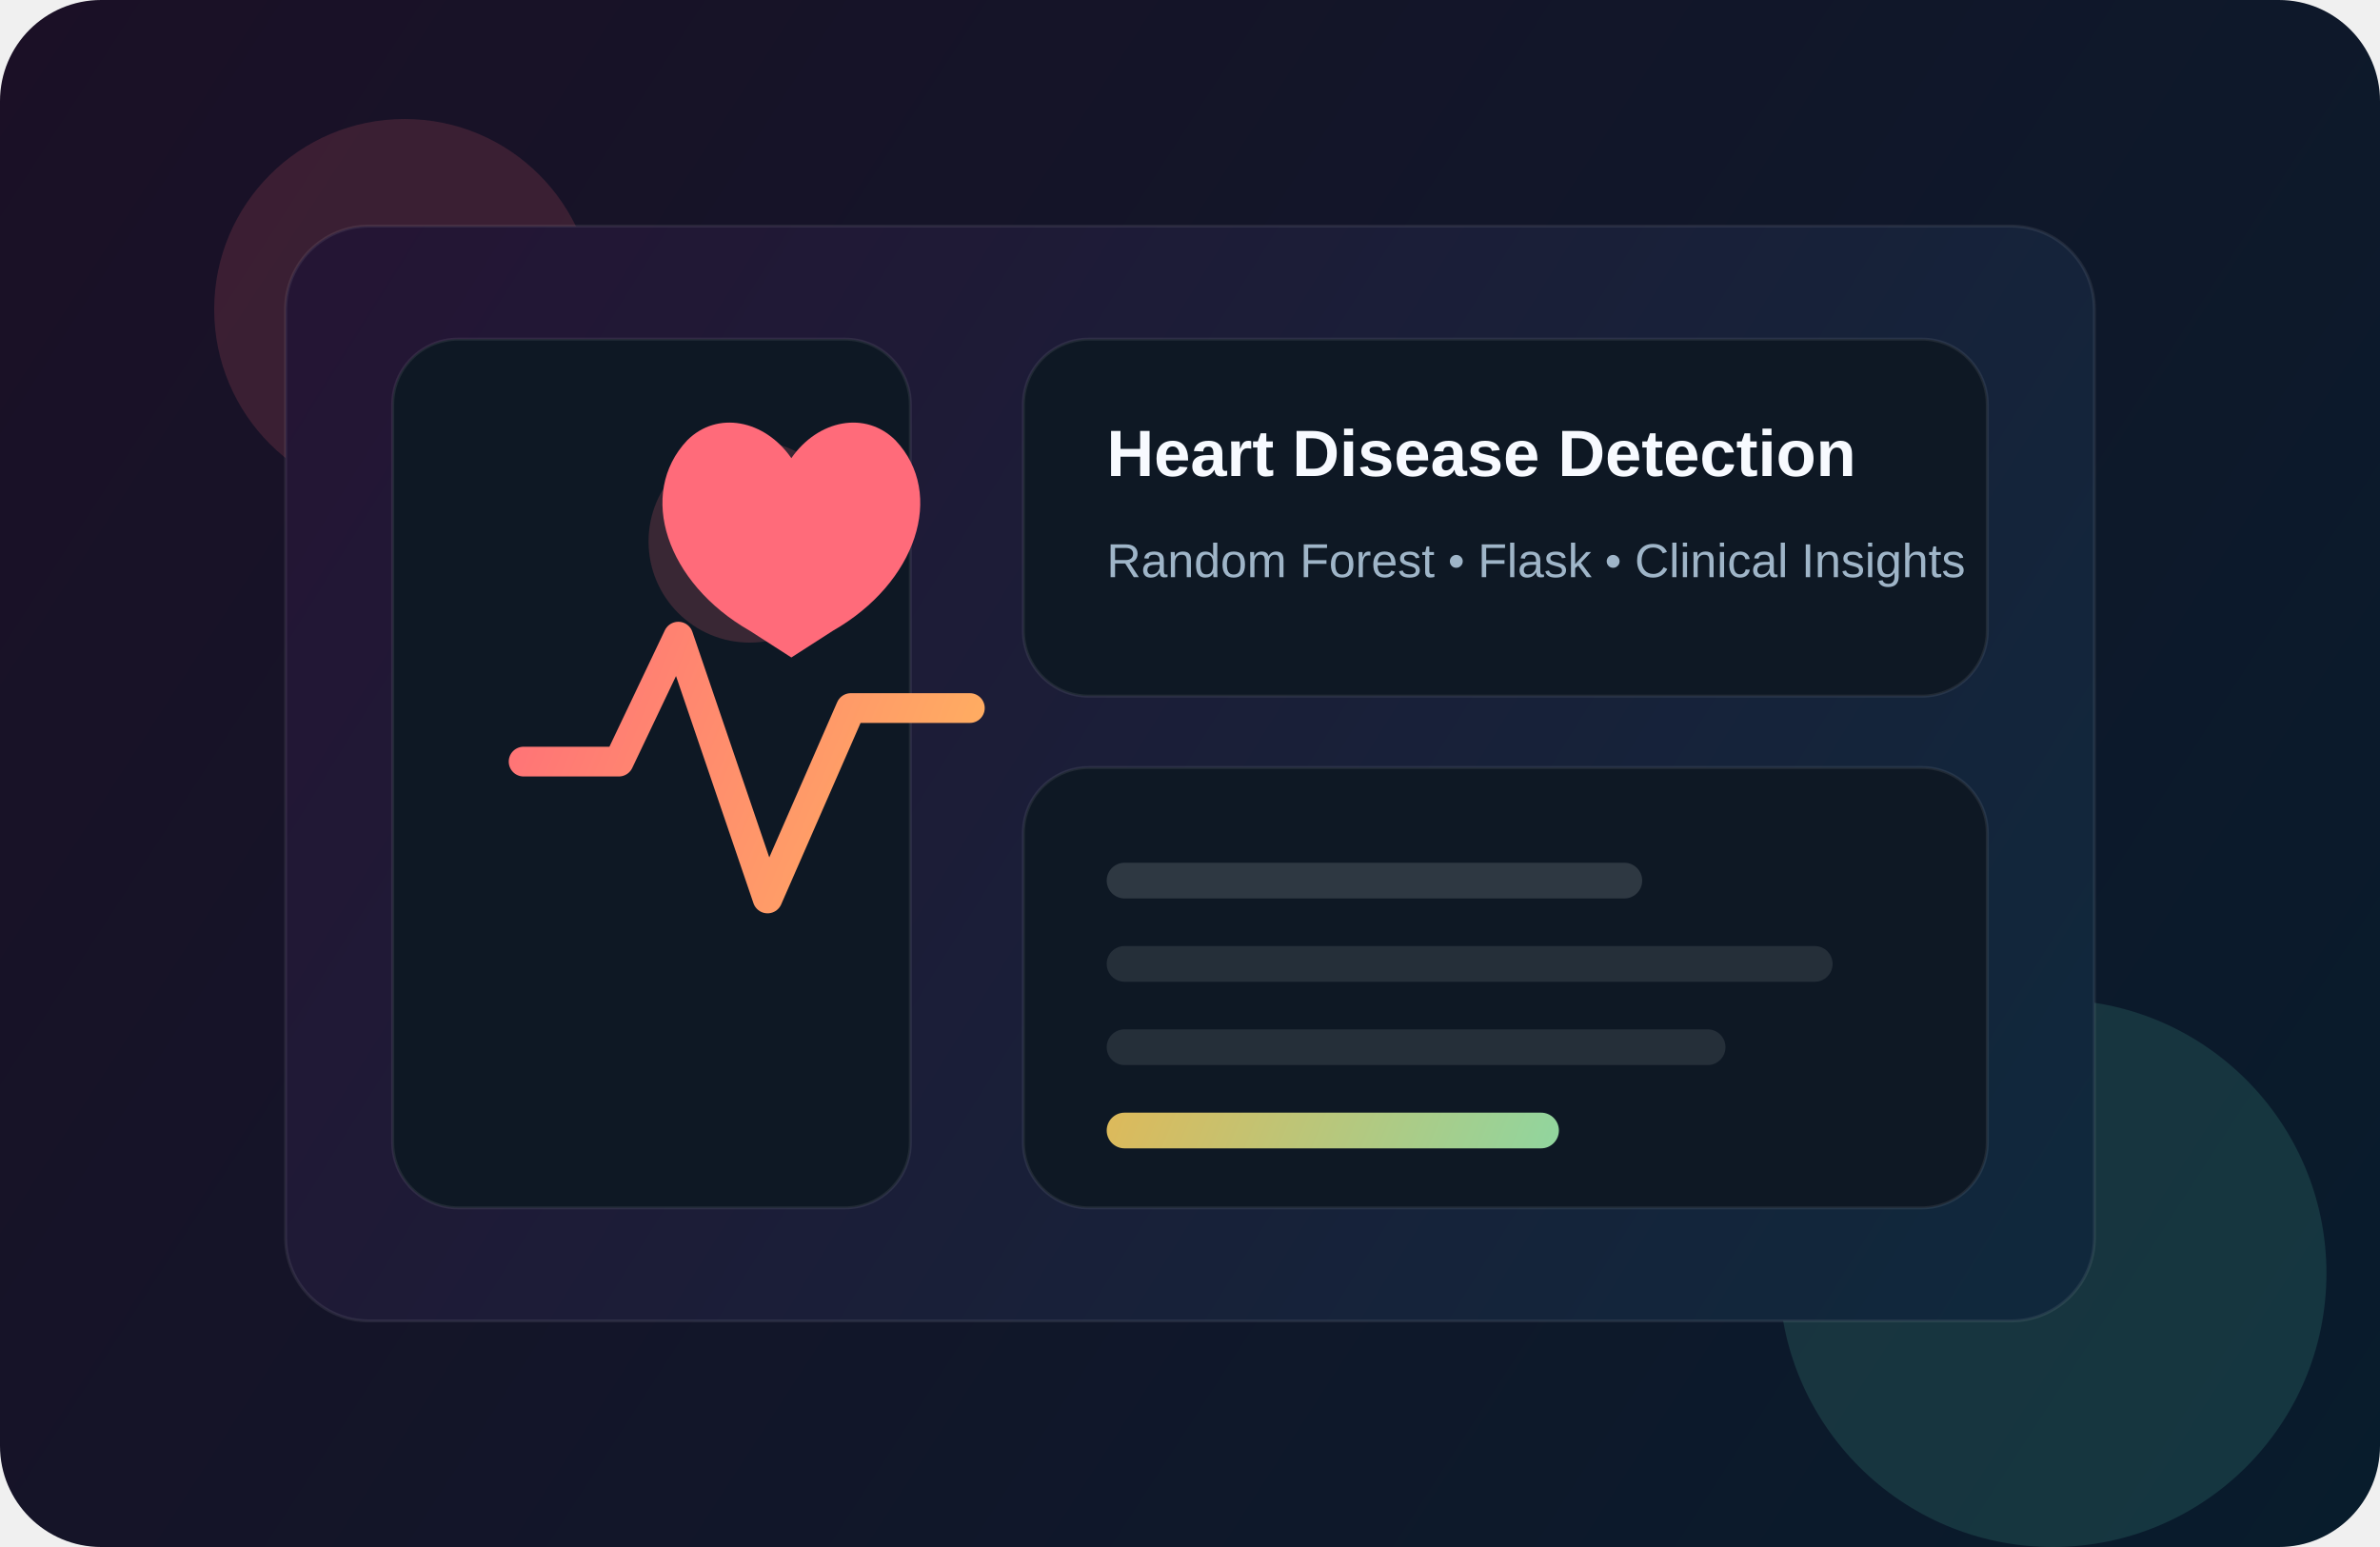
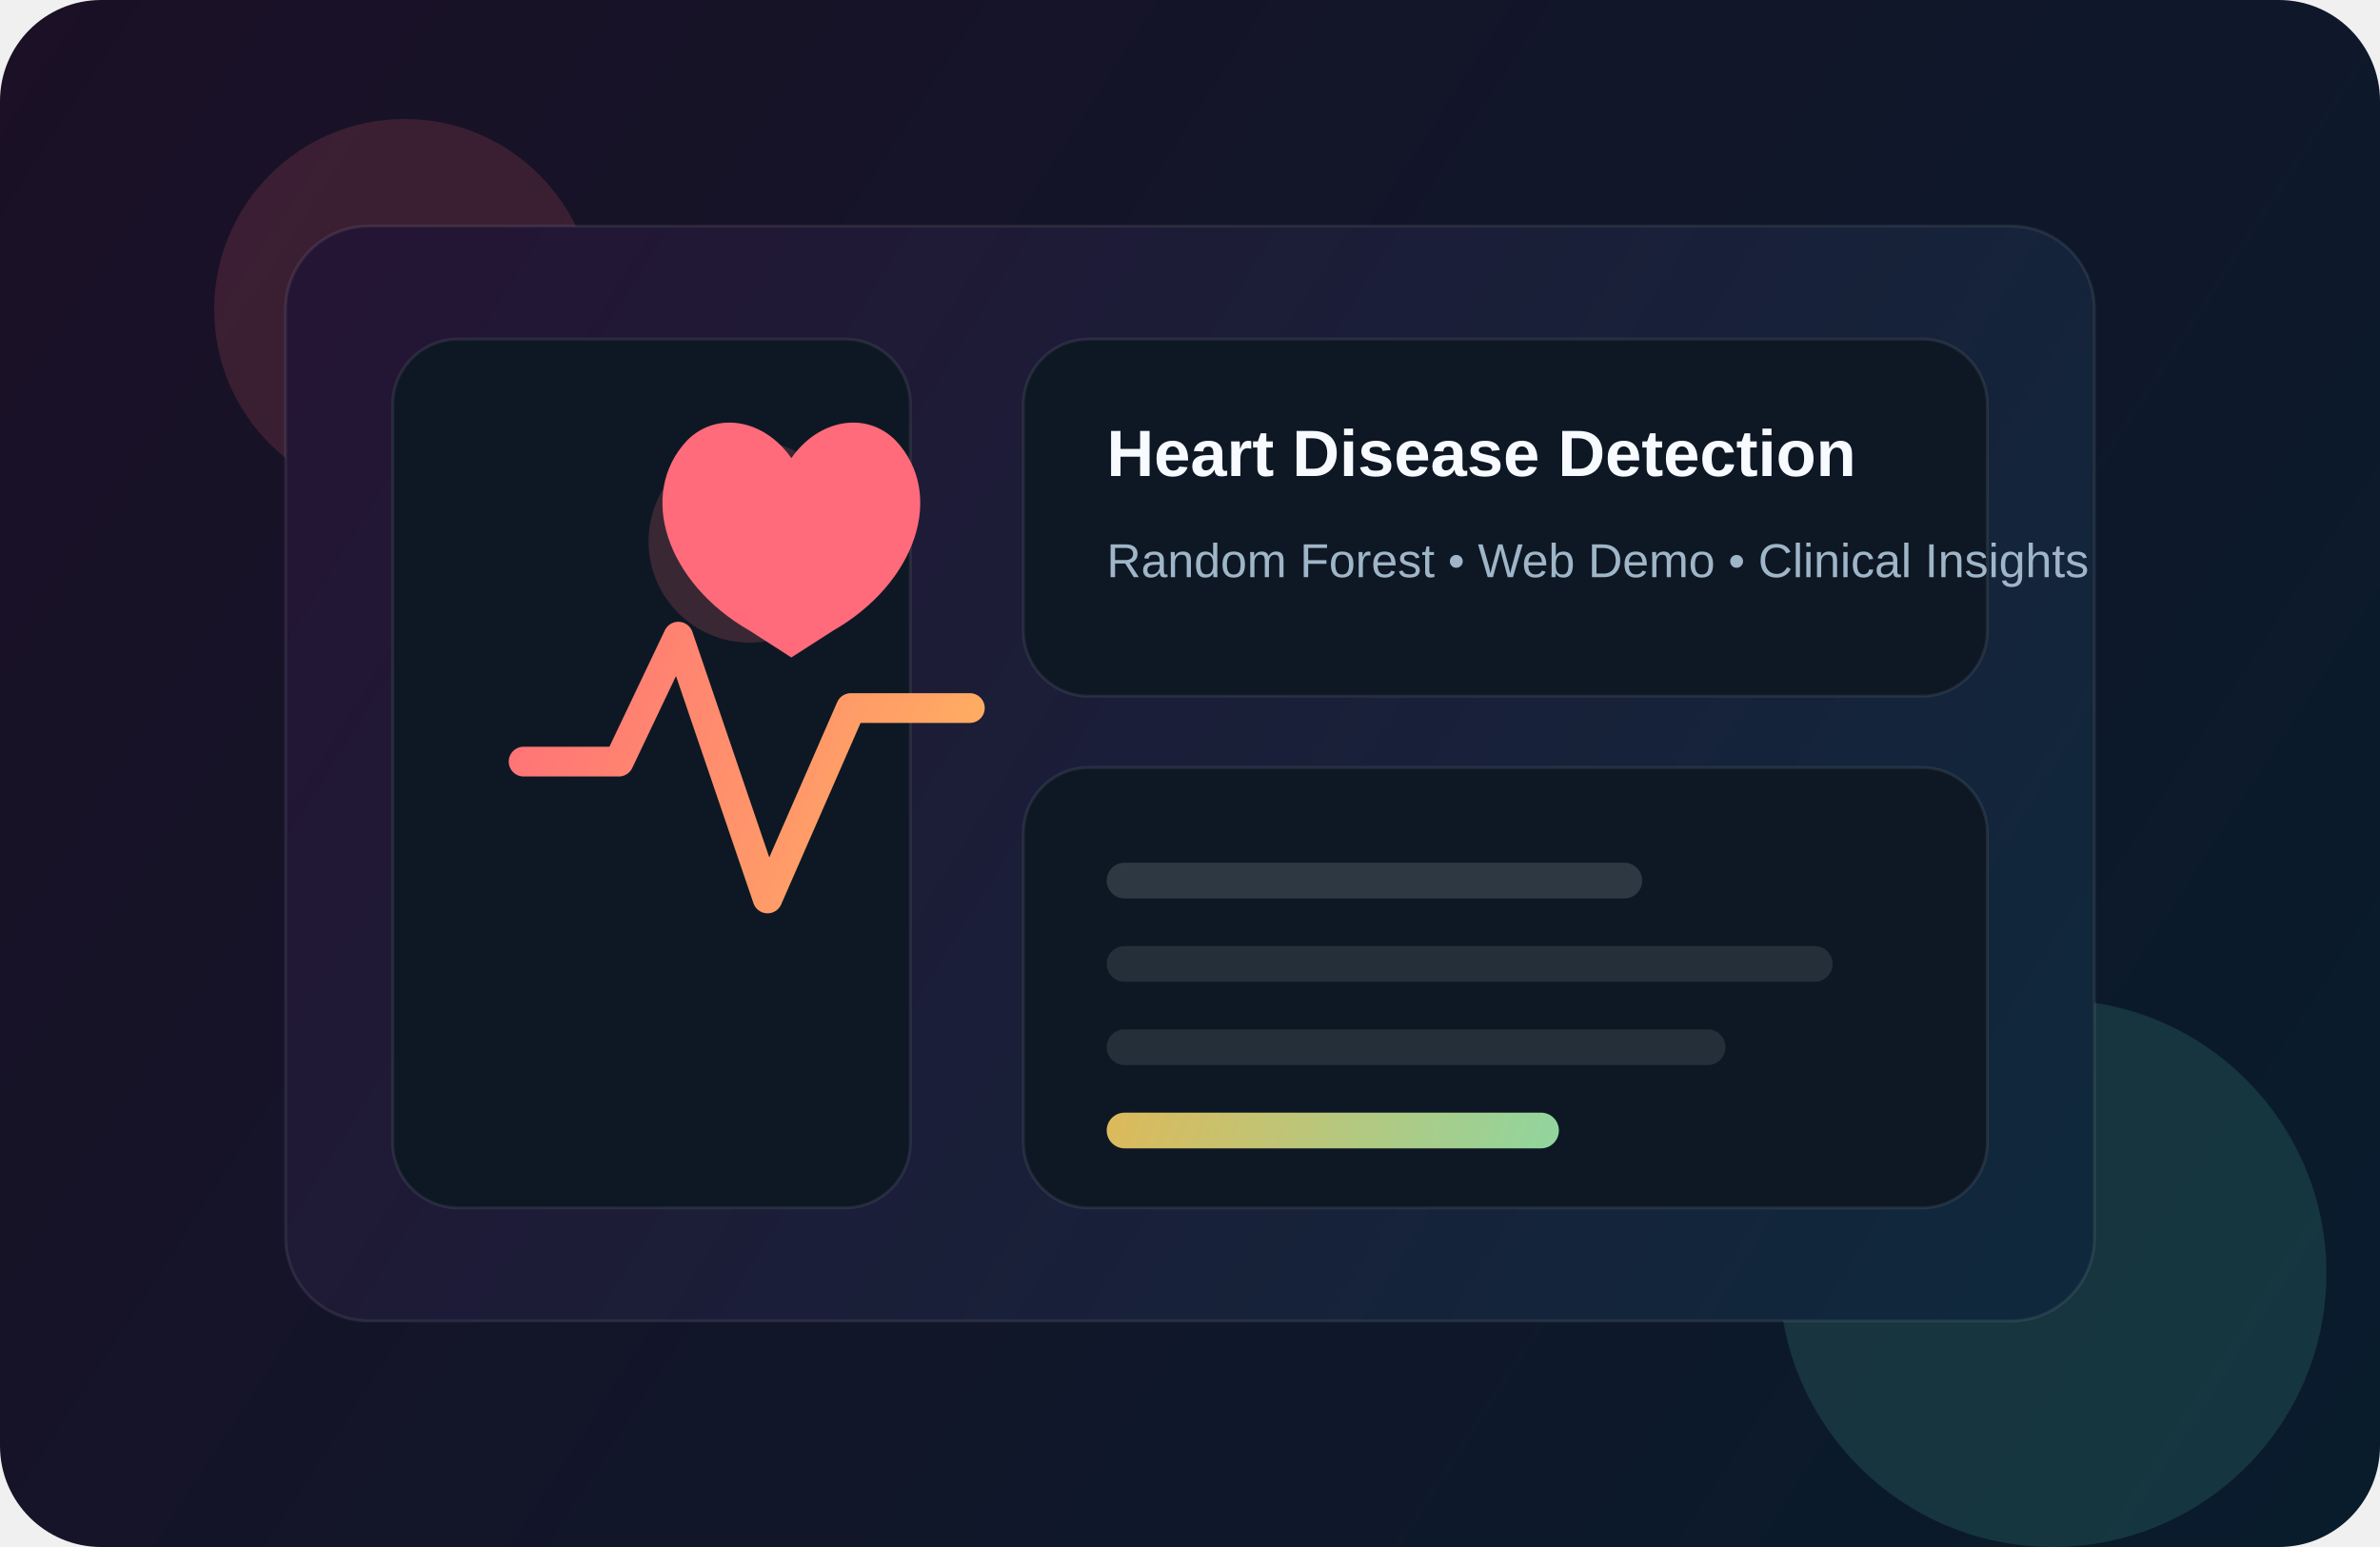
<svg xmlns="http://www.w3.org/2000/svg" viewBox="0 0 800 520" fill="none">
  <defs>
    <linearGradient id="bg" x1="0" y1="0" x2="800" y2="520" gradientUnits="userSpaceOnUse">
      <stop stop-color="#1B1026" />
      <stop offset="1" stop-color="#081C2C" />
    </linearGradient>
    <linearGradient id="panel" x1="120" y1="80" x2="680" y2="430" gradientUnits="userSpaceOnUse">
      <stop stop-color="#241534" />
      <stop offset="1" stop-color="#10283C" />
    </linearGradient>
    <linearGradient id="accent" x1="180" y1="170" x2="620" y2="350" gradientUnits="userSpaceOnUse">
      <stop stop-color="#FF6B7A" />
      <stop offset=".5" stop-color="#FFC857" />
      <stop offset="1" stop-color="#73FBD3" />
    </linearGradient>
  </defs>
  <rect width="800" height="520" rx="34" fill="url(#bg)" />
  <circle cx="136" cy="104" r="64" fill="#FF6B7A" fill-opacity=".15" />
  <circle cx="690" cy="428" r="92" fill="#73FBD3" fill-opacity=".12" />
  <rect x="96" y="76" width="608" height="368" rx="28" fill="url(#panel)" stroke="white" stroke-opacity=".08" />
  <rect x="132" y="114" width="174" height="292" rx="22" fill="#0E1824" stroke="white" stroke-opacity=".08" />
  <path d="M176 256H208L228 214L258 302L286 238H326" stroke="url(#accent)" stroke-width="10" stroke-linecap="round" stroke-linejoin="round" />
  <circle cx="252" cy="182" r="34" fill="#FF6B7A" fill-opacity=".18" />
  <path d="M252 212C224 196 214 166 231 148C241 138 257 141 266 154C275 141 291 138 301 148C318 166 308 196 280 212L266 221L252 212Z" fill="#FF6B7A" />
  <rect x="344" y="114" width="324" height="120" rx="22" fill="#0E1824" stroke="white" stroke-opacity=".08" />
  <text x="372" y="160" fill="#F7FAFF" font-family="Arial, sans-serif" font-size="22" font-weight="700">Heart Disease Detection</text>
-   <text x="372" y="194" fill="#9FB5C8" font-family="Arial, sans-serif" font-size="16">Random Forest • Flask • Clinical Insights</text>
+   <text x="372" y="194" fill="#9FB5C8" font-family="Arial, sans-serif" font-size="16">Random Forest • Web Demo • Clinical Insights</text>
  <rect x="344" y="258" width="324" height="148" rx="22" fill="#0E1824" stroke="white" stroke-opacity=".08" />
  <rect x="372" y="290" width="180" height="12" rx="6" fill="#F7FAFF" fill-opacity=".14" />
  <rect x="372" y="318" width="244" height="12" rx="6" fill="#F7FAFF" fill-opacity=".1" />
  <rect x="372" y="346" width="208" height="12" rx="6" fill="#F7FAFF" fill-opacity=".1" />
  <rect x="372" y="374" width="152" height="12" rx="6" fill="url(#accent)" fill-opacity=".9" />
</svg>
